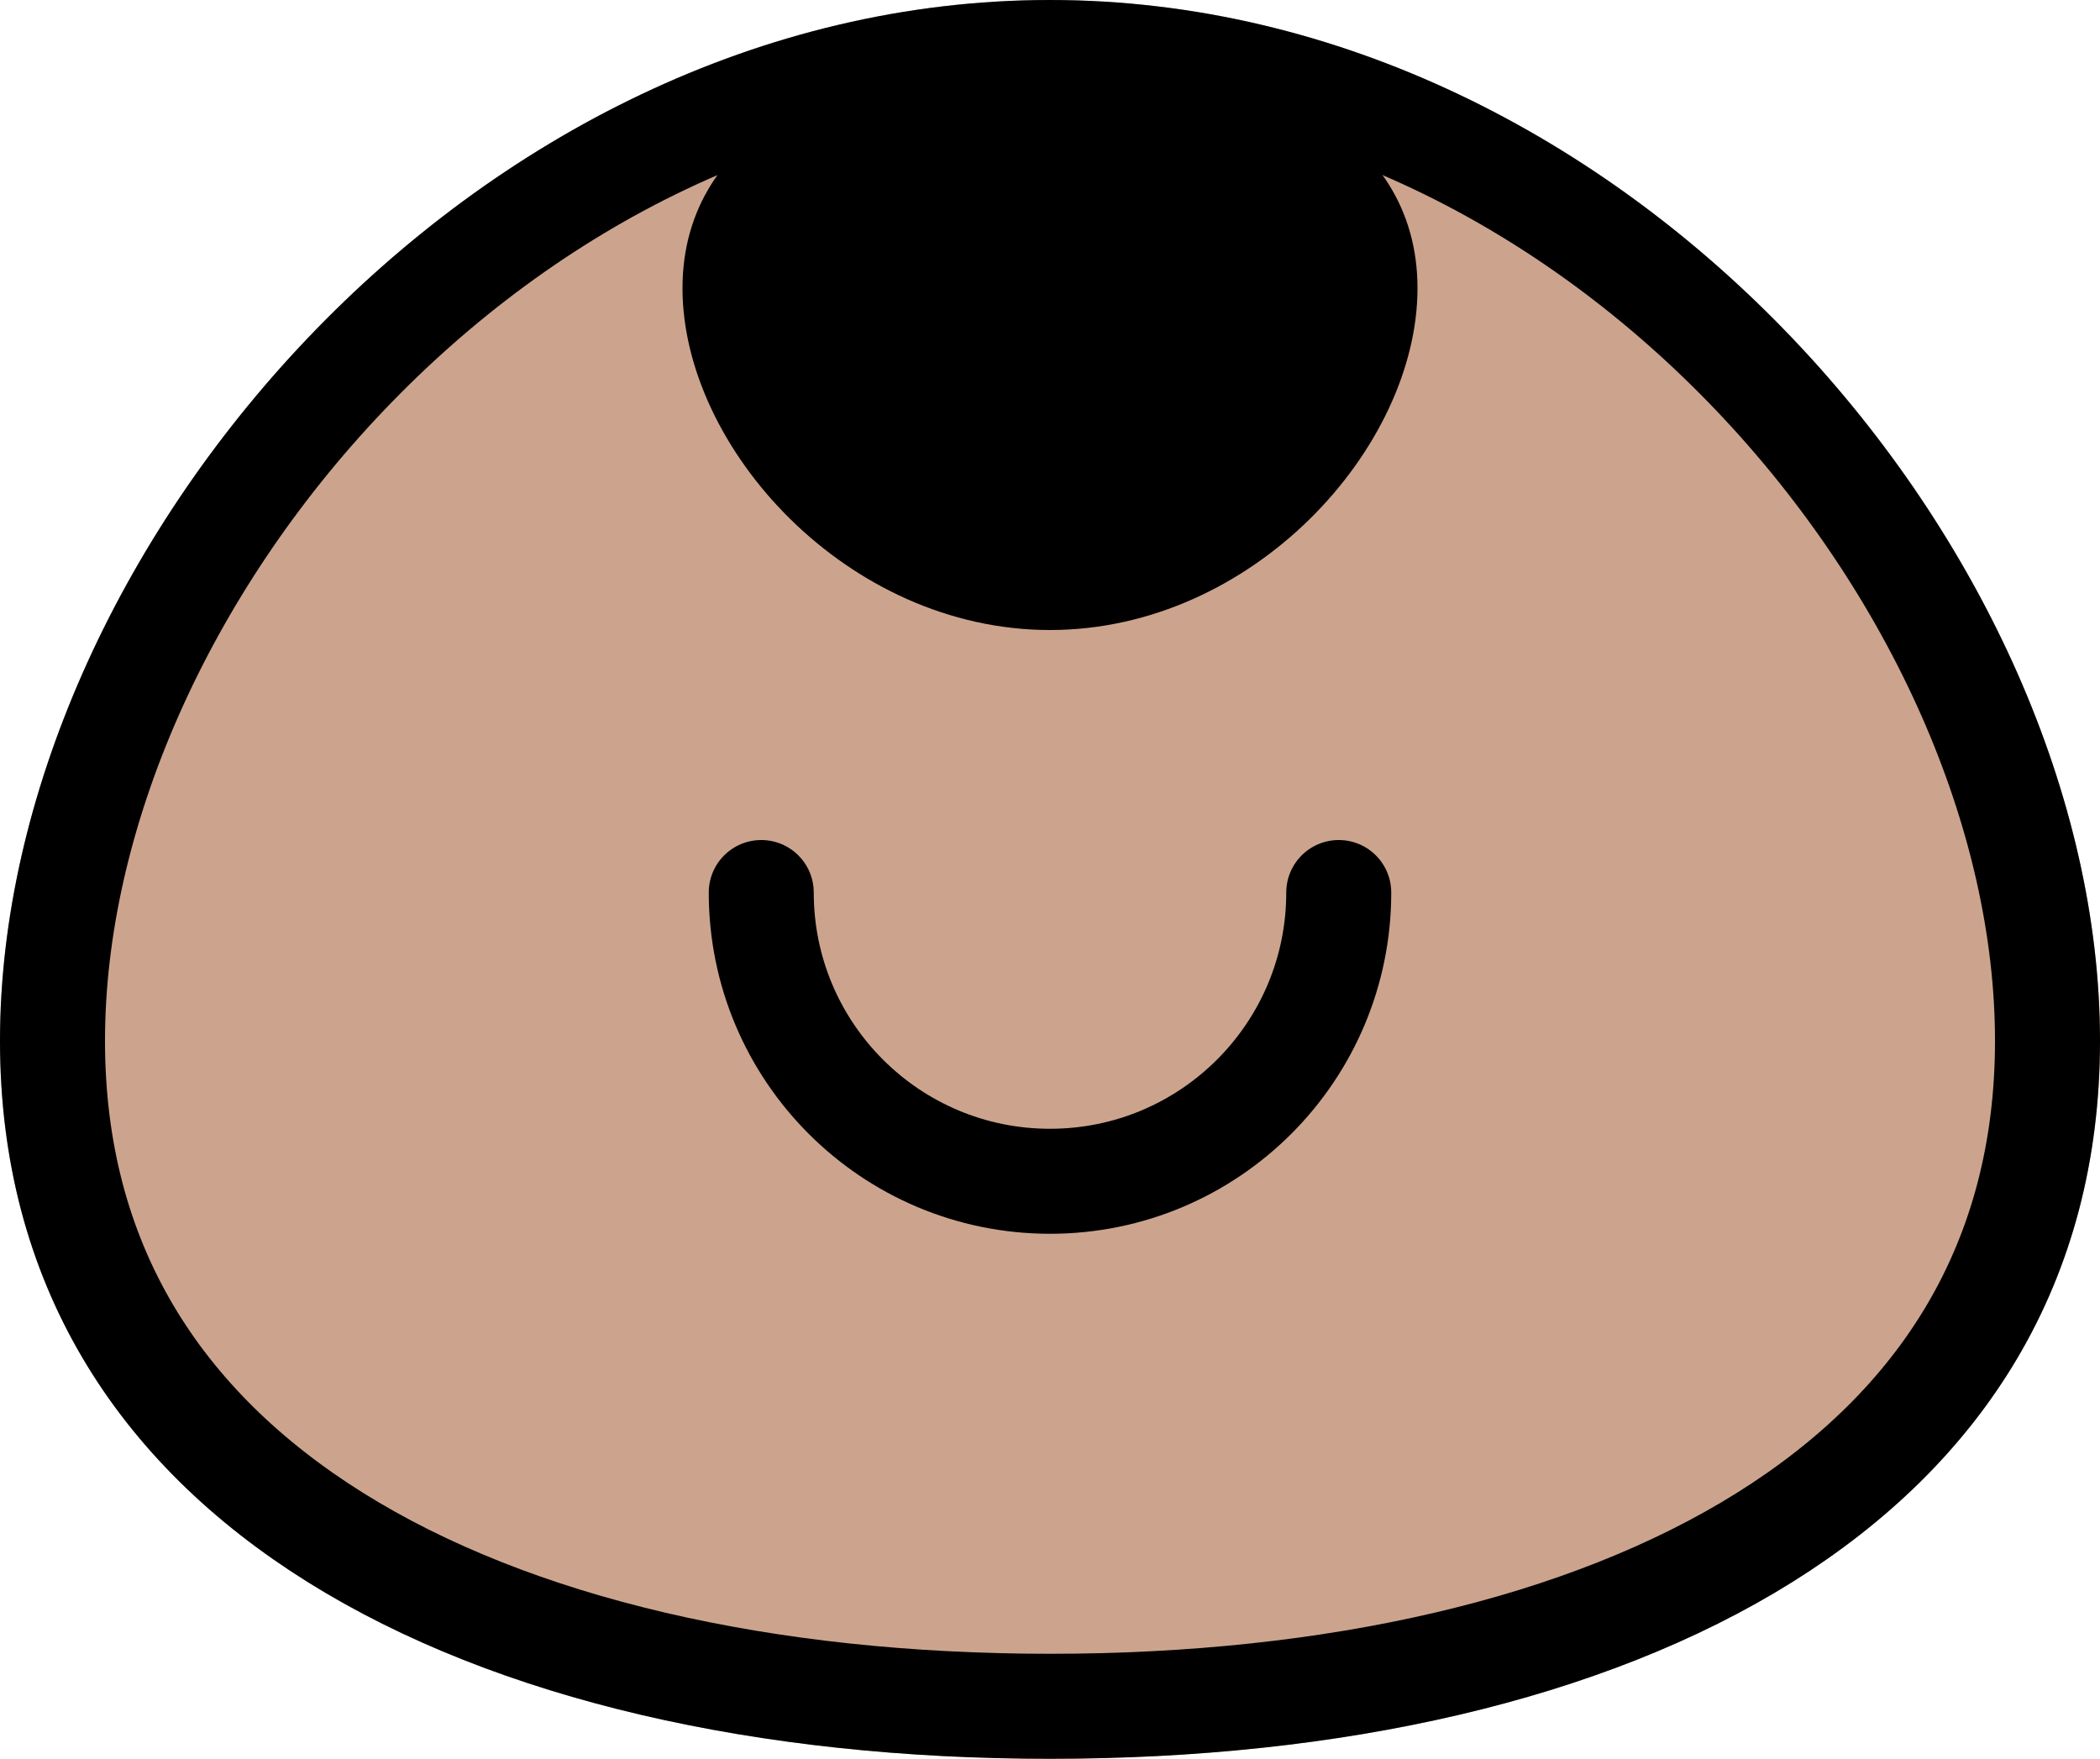
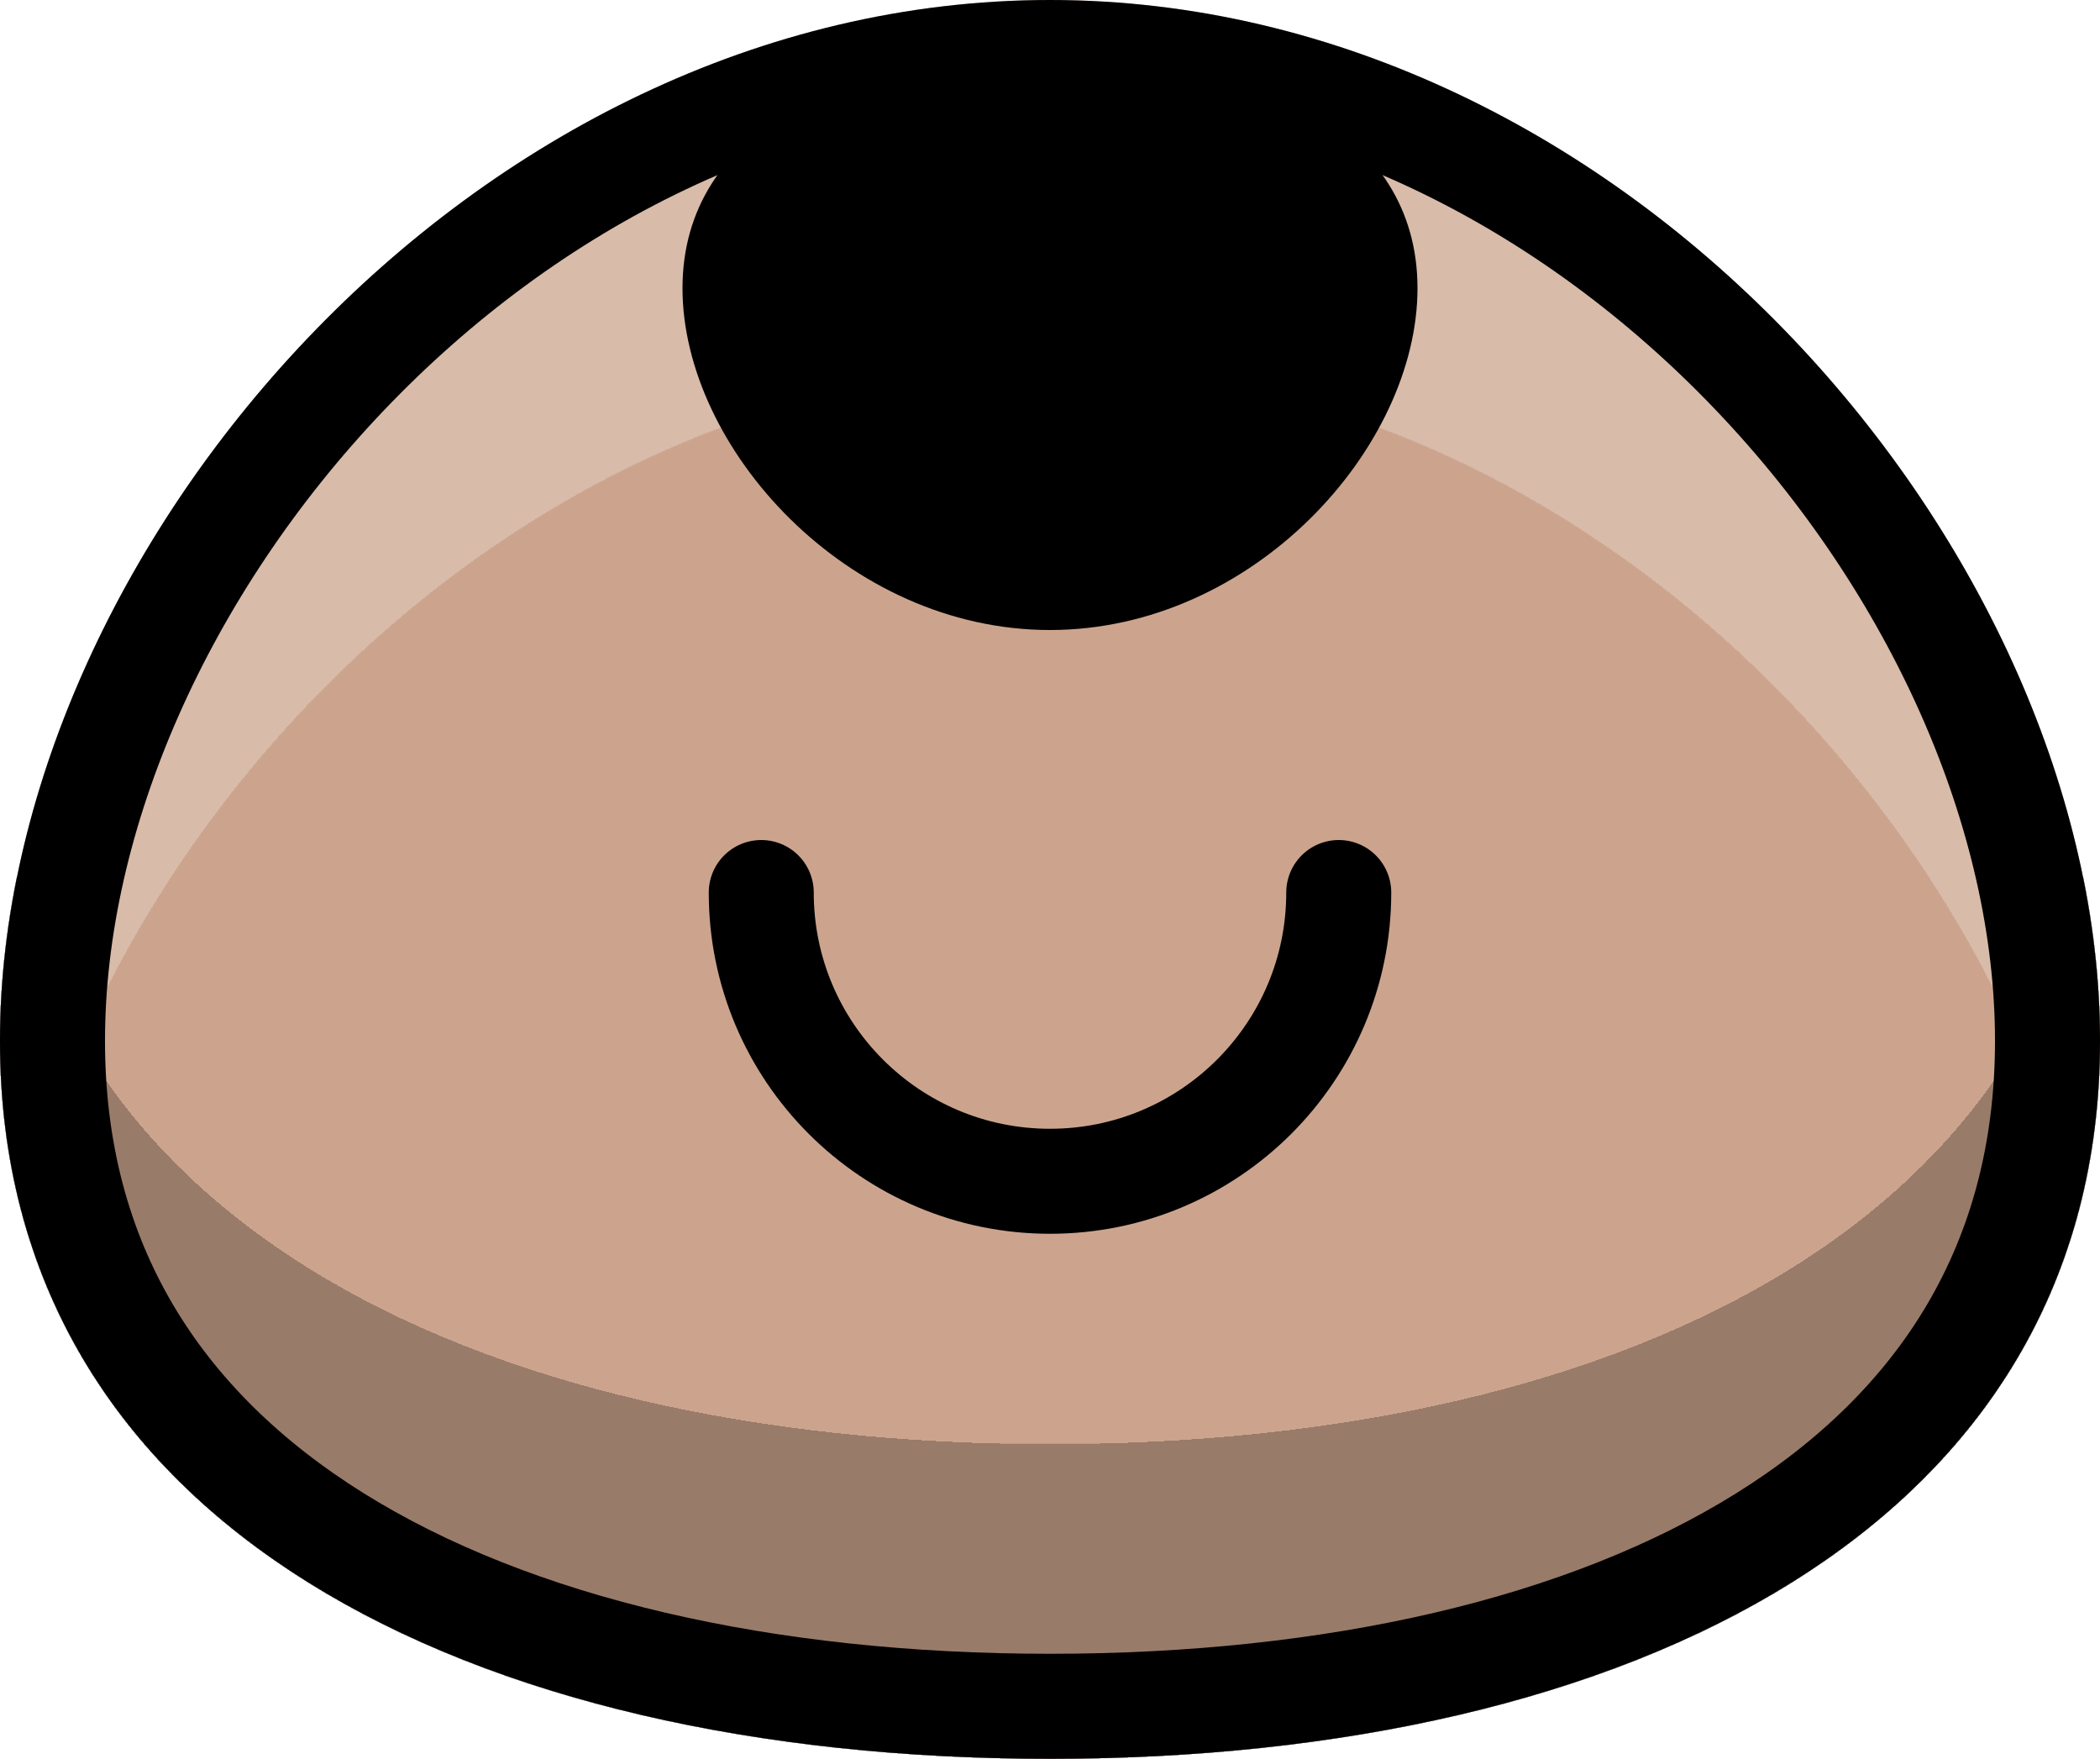
<svg xmlns="http://www.w3.org/2000/svg" width="320" height="268" viewBox="0 0 320 268" fill="none">
-   <path d="M320 158.603C320 232.609 248.366 268 160 268C71.634 268 0 232.609 0 158.603C0 84.597 71.634 0 160 0C248.366 0 320 84.597 320 158.603Z" fill="#CCA48E" data-colorable="muzzle" />
+   <g filter="url(#filter0_mouth-ellipse-27)">
+     <path d="M320 158.603C320 232.609 248.366 268 160 268C71.634 268 0 232.609 0 158.603C0 84.597 71.634 0 160 0C248.366 0 320 84.597 320 158.603Z" fill="#CCA48E" data-colorable="muzzle" />
+   </g>
  <path d="M160 8C201.568 8 239.579 27.915 267.344 57.066C295.173 86.285 312 124.042 312 158.604C312 192.528 295.797 217.456 268.896 234.271C241.641 251.307 203.282 260 160 260C116.718 260 78.359 251.307 51.103 234.271C24.203 217.456 8 192.528 8 158.604C8 124.042 24.827 86.285 52.656 57.066C80.421 27.915 118.432 8 160 8Z" stroke="black" stroke-width="16" />
  <path d="M104 43.921C104 19.621 129.072 8 160 8C190.928 8 216 19.621 216 43.921C216 68.222 190.928 96 160 96C129.072 96 104 68.222 104 43.921Z" fill="black" />
  <path d="M116 136C116 160.301 135.699 180 160 180C184.301 180 204 160.301 204 136" stroke="black" stroke-width="16" stroke-linecap="round" />
+   <defs>
+     <filter id="filter0_mouth-ellipse-27" x="0" y="0" width="320" height="268" filterUnits="userSpaceOnUse" color-interpolation-filters="sRGB">
+       <feFlood flood-opacity="0" result="BackgroundImageFix" />
+       <feBlend mode="normal" in="SourceGraphic" in2="BackgroundImageFix" result="shape" />
+       <feColorMatrix in="SourceAlpha" type="matrix" values="0 0 0 0 0 0 0 0 0 0 0 0 0 0 0 0 0 0 127 0" result="hardAlpha" />
+       <feOffset dy="56" />
+       <feComposite in2="hardAlpha" operator="arithmetic" k2="-1" k3="1" />
+       <feColorMatrix type="matrix" values="0 0 0 0 1 0 0 0 0 1 0 0 0 0 1 0 0 0 0.25 0" />
+       <feBlend mode="normal" in2="shape" result="effect1_innerShadow_203_680" />
+       <feColorMatrix in="SourceAlpha" type="matrix" values="0 0 0 0 0 0 0 0 0 0 0 0 0 0 0 0 0 0 127 0" result="hardAlpha" />
+       <feOffset dy="-48" />
+       <feComposite in2="hardAlpha" operator="arithmetic" k2="-1" k3="1" />
+       <feColorMatrix type="matrix" values="0 0 0 0 0 0 0 0 0 0 0 0 0 0 0 0 0 0 0.25 0" />
+       <feBlend mode="normal" in2="effect1_innerShadow_203_680" result="effect2_innerShadow_203_680" />
+     </filter>
+   </defs>
</svg>
